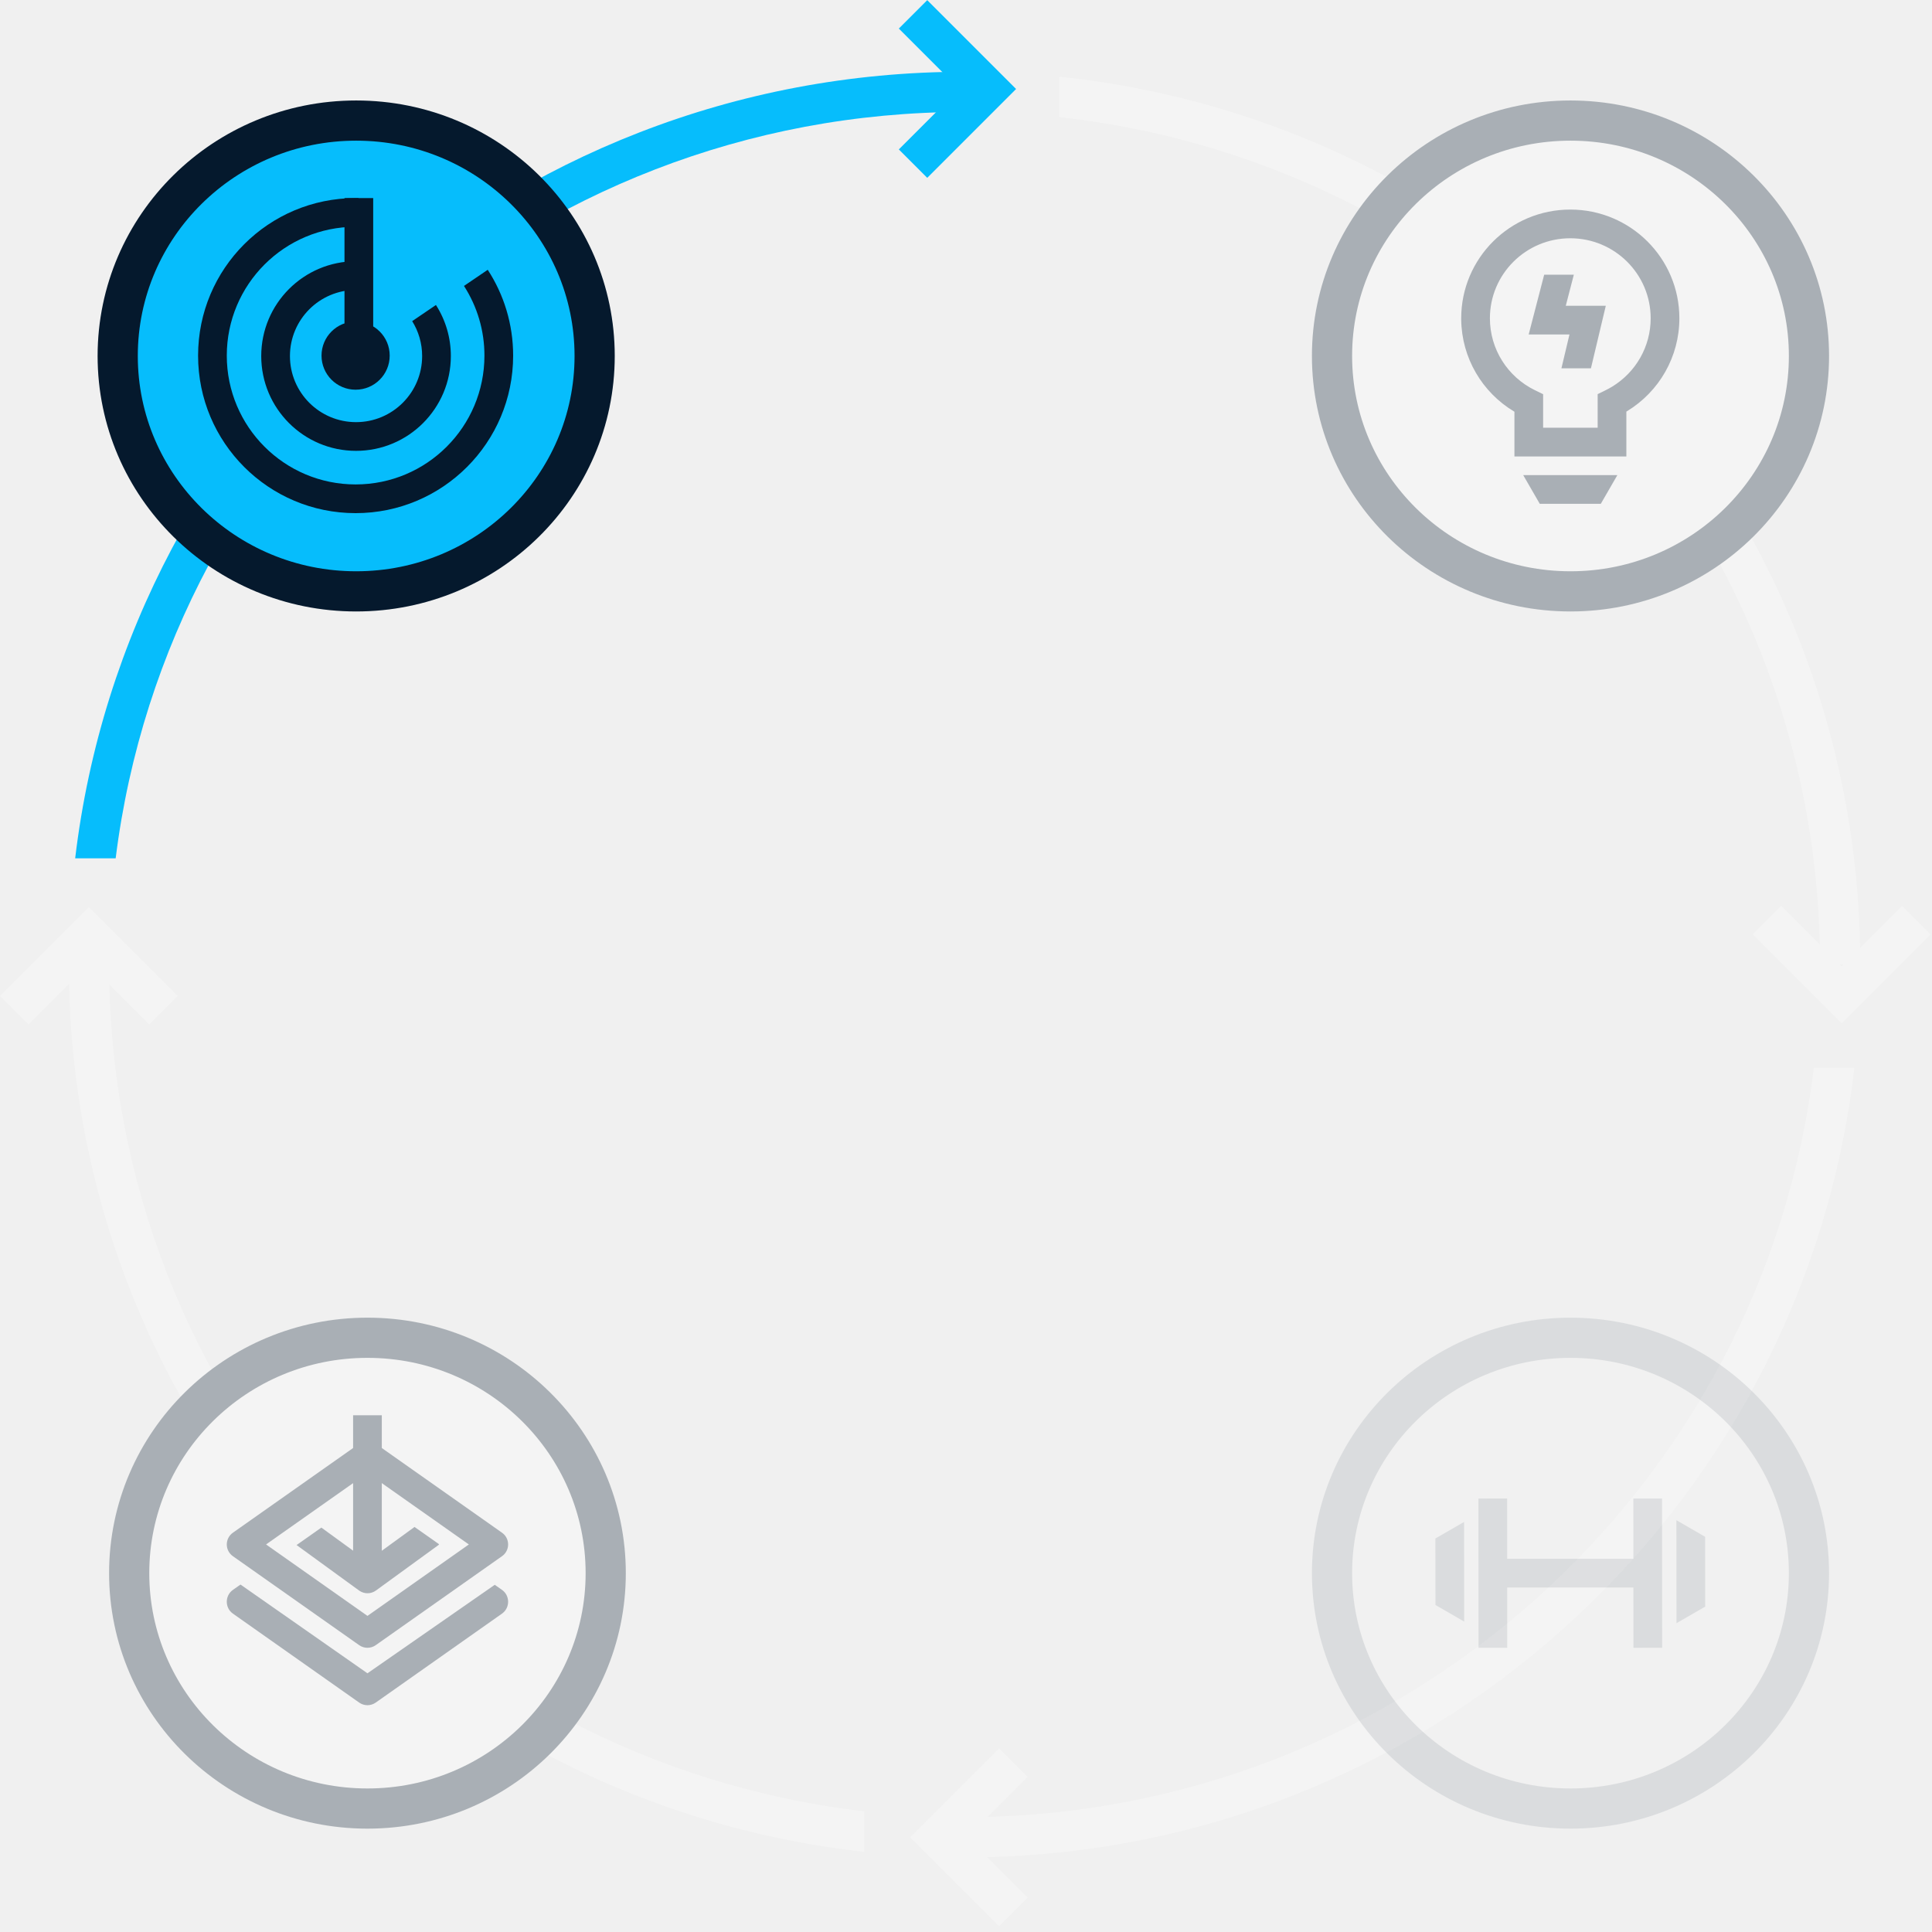
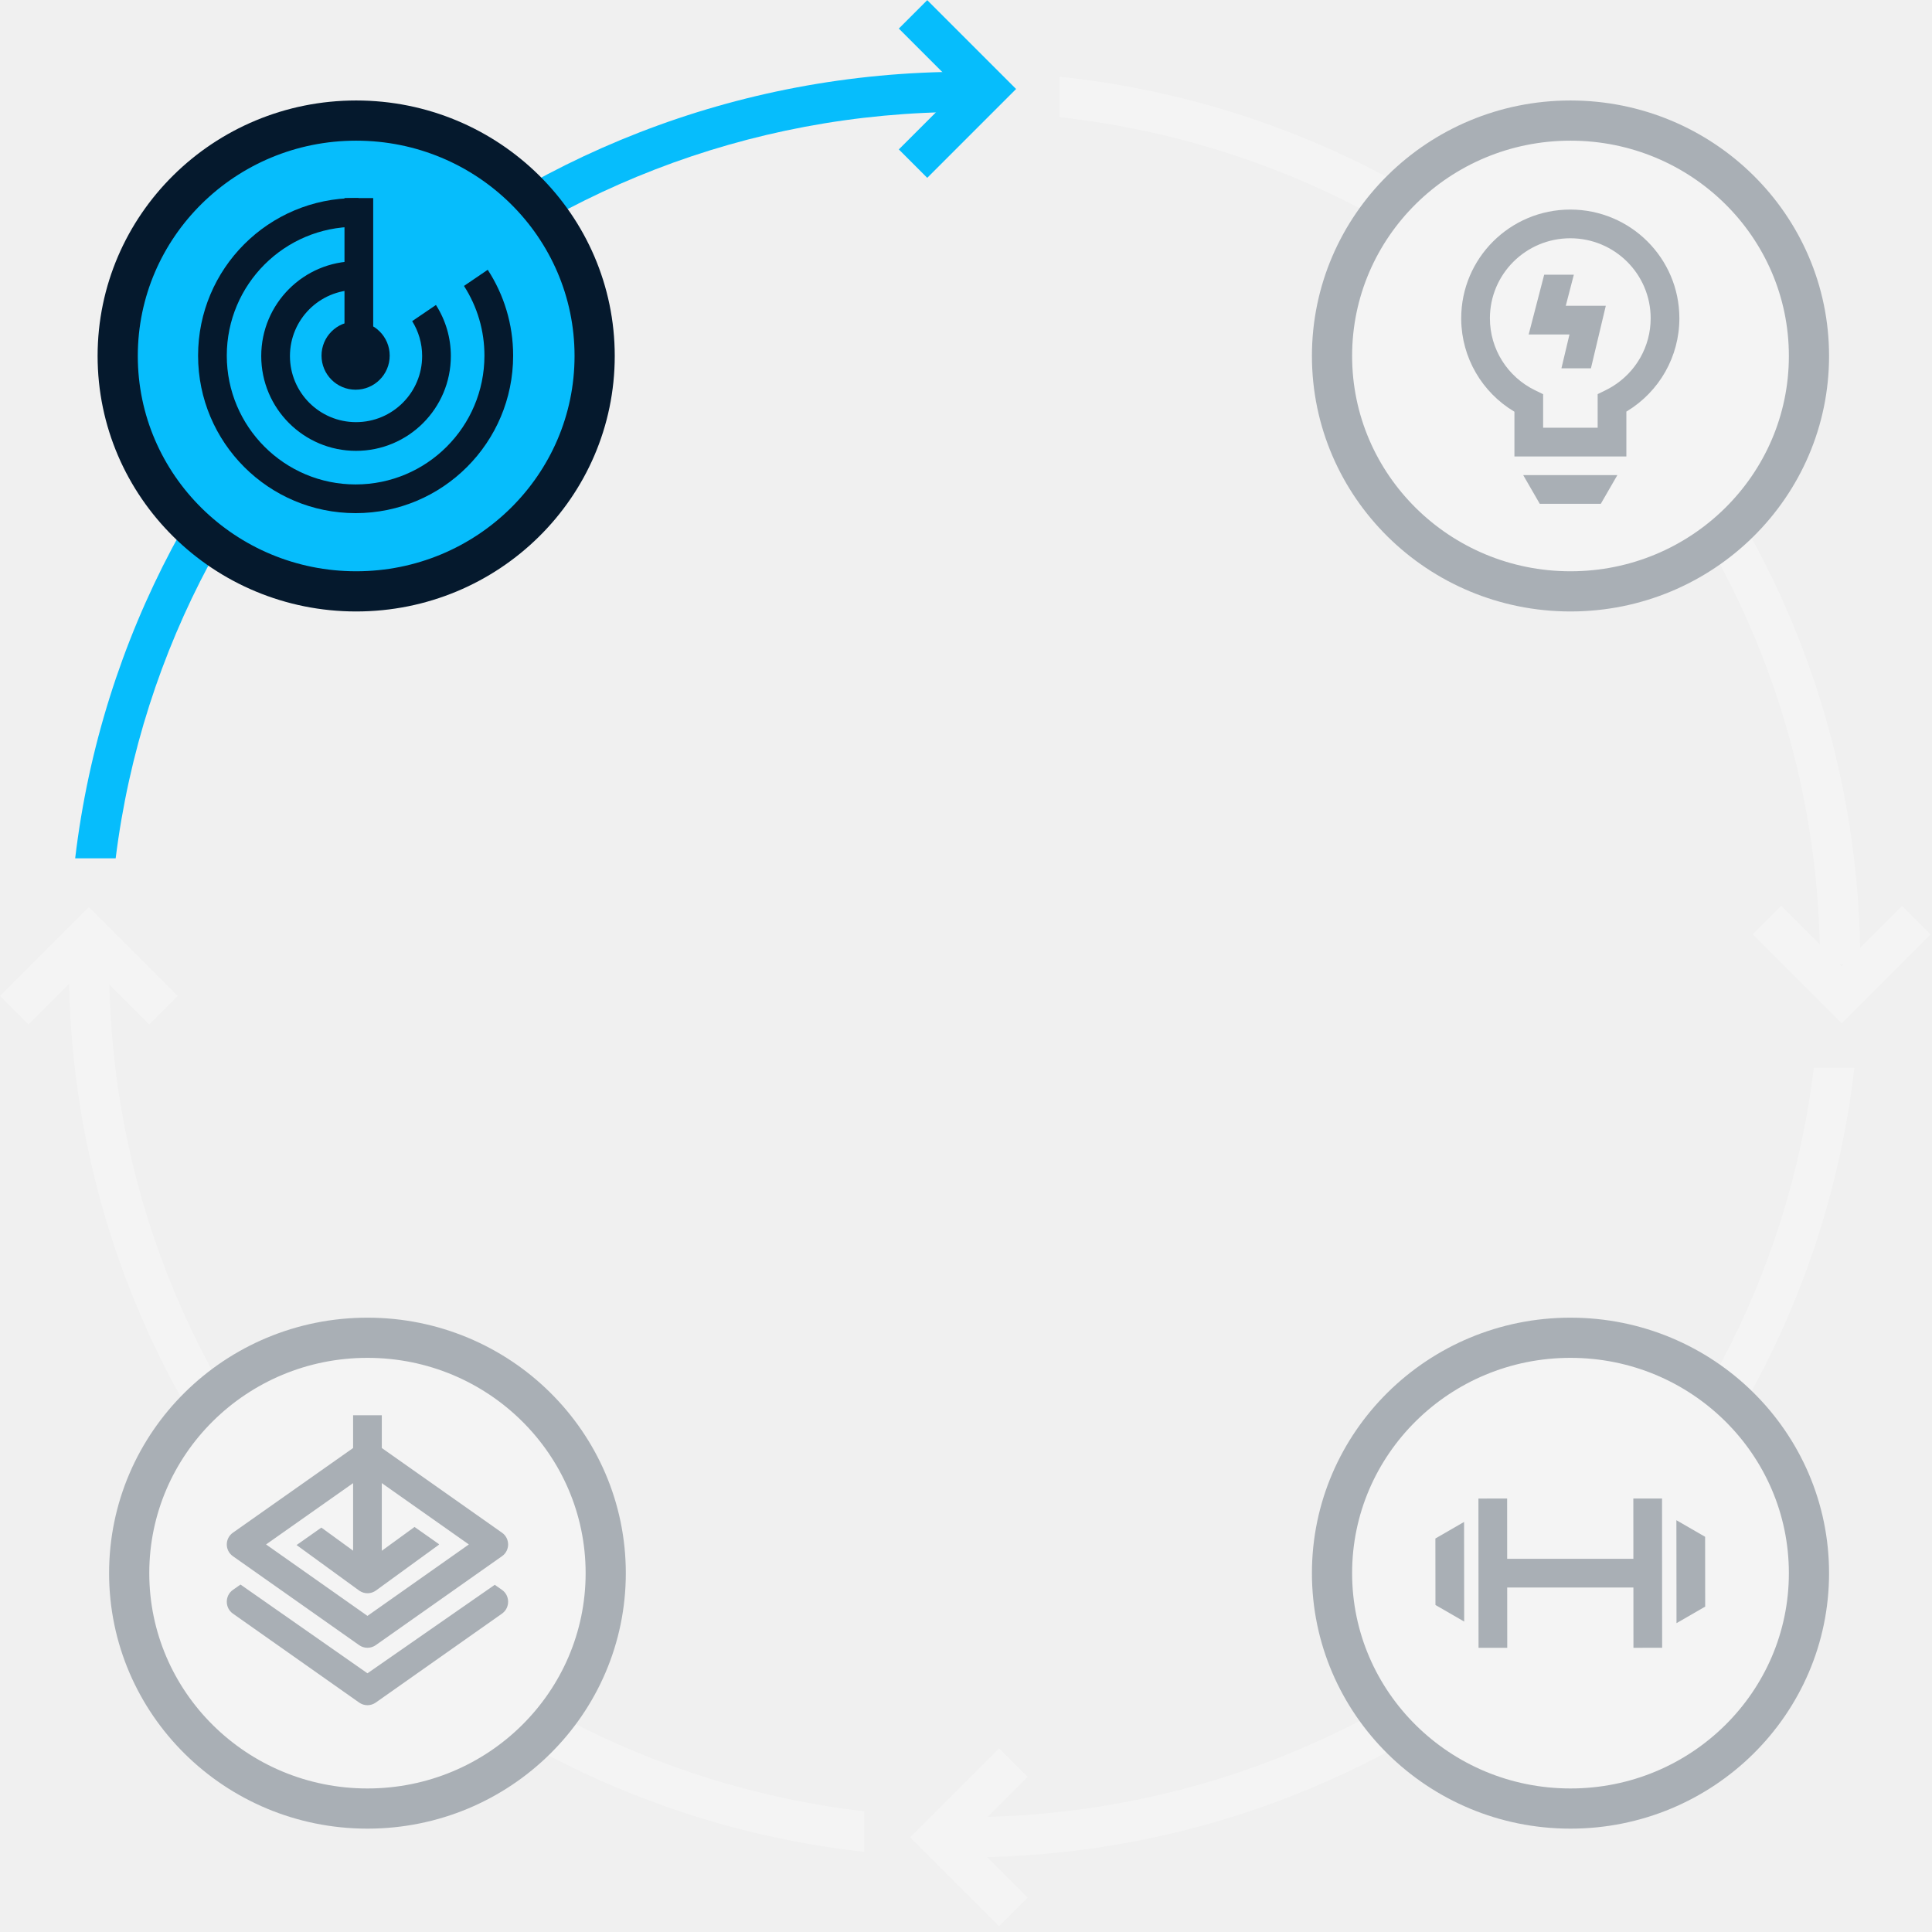
<svg viewBox="0 0 673 673">
  <g fill="none" fill-rule="evenodd">
    <g transform="translate(26)">
      <path d="M310 25v14C157.987 39 32.566 152.435 14.29 298.998H.185C18.54 144.675 150.253 25 310 25z" fill="#06BDFC" />
      <path fill="#06BDFC" fill-rule="nonzero" d="m297 .05-9.9 9.9L308.152 31l-21.05 21.05 9.899 9.9L327.95 31z" />
      <ellipse stroke="#05192D" stroke-width="14" fill="#06BDFC" cx="98.071" cy="124" rx="83.071" ry="82" />
      <g transform="translate(43 69)" fill="#05192D">
        <path d="M54.875 0c.334 0 .667.003 1 .009V10.01a47.554 47.554 0 0 0-1-.011C30.091 10 10 30.091 10 54.875S30.091 99.75 54.875 99.75 99.75 79.659 99.75 54.875a44.665 44.665 0 0 0-7.124-24.272l8.273-5.624c5.598 8.601 8.851 18.869 8.851 29.896 0 30.307-24.568 54.875-54.875 54.875S0 85.182 0 54.875 24.568 0 54.875 0zm.15 22c.284 0 .567.004.85.01v10.005c-.283-.01-.566-.015-.85-.015C42.309 32 32 42.309 32 55.025S42.309 78.05 55.025 78.05 78.05 67.741 78.05 55.025c0-4.463-1.27-8.63-3.468-12.159l8.276-5.625a32.87 32.87 0 0 1 5.192 17.784c0 18.24-14.786 33.025-33.025 33.025C36.785 88.05 22 73.264 22 55.025 22 36.785 36.786 22 55.025 22z" fill-rule="nonzero" />
        <circle cx="54.875" cy="54.875" r="11.875" />
        <path fill-rule="nonzero" d="M61 0v56H51V0z" />
      </g>
    </g>
    <g opacity=".3" transform="translate(0 316)">
      <path d="M38 20c0 152.223 114.907 277.705 262.998 294.973l.001 14.092C145.166 311.725 24 179.97 24 20z" fill="#FFF" />
      <path fill="#FFF" fill-rule="nonzero" d="m61.9 30.95-9.9 9.9-21.05-21.052L9.9 40.85 0 30.95 30.95 0z" />
      <ellipse stroke="#05192D" stroke-width="14" fill="#FFF" cx="128" cy="232" rx="83" ry="82" />
      <g fill="#05192D" fill-rule="nonzero">
        <path d="m83.776 235.967 44.041 30.786.183.13.107-.076 44.239-30.754 2.534 1.78c2.764 1.948 2.825 6.074.184 8.118l-.184.136-44 31a5 5 0 0 1-5.76 0l-44-31c-2.827-1.991-2.827-6.261 0-8.253l2.656-1.867z" />
        <path d="m125.12 186.913-44 31c-2.827 1.991-2.827 6.183 0 8.174l44 31a5 5 0 0 0 5.76 0l44-31c2.827-1.991 2.827-6.183 0-8.174l-44-31a5 5 0 0 0-5.76 0zm2.88 10.203L163.318 222 128 246.883 92.681 222 128 197.116z" />
        <path d="m144.4 215.904 8.394 5.909.167.23-22 16a5 5 0 0 1-5.685.137l-.197-.136-21.774-15.838 8.637-6.081 16.078 11.692 16.38-11.913z" />
        <path d="M133 177v52.361h-10V177z" />
      </g>
    </g>
    <g opacity=".3" transform="translate(369 26)">
      <path d="M.004.72C156.798 17.151 279 149.346 279 310h-14C265 157.093 149.057 31.167.003 14.8z" fill="#FFF" />
      <path fill="#FFF" fill-rule="nonzero" d="m241.575 299.475 9.9-9.9 21.05 21.051 21.05-21.05 9.9 9.899-30.95 30.95z" />
      <ellipse stroke="#05192D" stroke-width="14" fill="#FFF" cx="178.071" cy="98" rx="83.071" ry="82" />
      <g fill="#05192D" fill-rule="nonzero">
        <path d="M178 47c-20.983 0-38 16.955-38 37.88l.003.482c.168 13.315 7.289 25.33 18.445 32.006l.093.055V133h38.993l-.001-15.624.25-.148C209.003 110.396 216 98.238 216 84.88 216 63.955 198.983 47 178 47zm0 10c15.468 0 28 12.486 28 27.88 0 9.829-5.145 18.77-13.418 23.806-.73.445-1.48.855-2.247 1.231l-2.801 1.372-.001 11.711h-18.992v-11.683l-2.812-1.369C156.18 105.304 150 95.645 150 84.88 150 69.486 162.532 57 178 57zm16.4 82.5-5.772 10H167.37l-5.773-10H194.4z" />
        <path d="m179.236 69.692-2.807 10.822h13.943l-5.183 21.793H174.91l2.804-11.793h-14.21l5.4-20.822h10.33z" />
      </g>
    </g>
    <g opacity=".3">
      <path d="M645.932 372.001C628.03 526.807 496.092 647 336 647v-14c152.358 0 278.004-113.951 295.833-260.997z" fill="#FFF" />
      <path fill="#FFF" fill-rule="nonzero" d="m348.05 609.05 9.9 9.9L336.899 640l21.05 21.05-9.899 9.9L317.1 640z" />
-       <g opacity=".3" transform="translate(471 473)">
+       <g transform="translate(471 473)">
        <ellipse stroke="#05192D" stroke-width="14" fill="#FFF" cx="76.071" cy="75" rx="83.071" ry="82" />
        <g fill="#05192D" fill-rule="nonzero">
          <path d="m39 57.155.038 34.711-10.006-5.777-.025-23.164L39 57.155zM54 49l.04 52-10 .008-.04-52zm59 43.423-.039-35.868 10.006 5.777.025 24.321-9.993 5.77zM98 101l-.04-52 10-.008.04 52z" />
          <path d="M103 70v10H48V70z" />
        </g>
      </g>
    </g>
  </g>
</svg>
